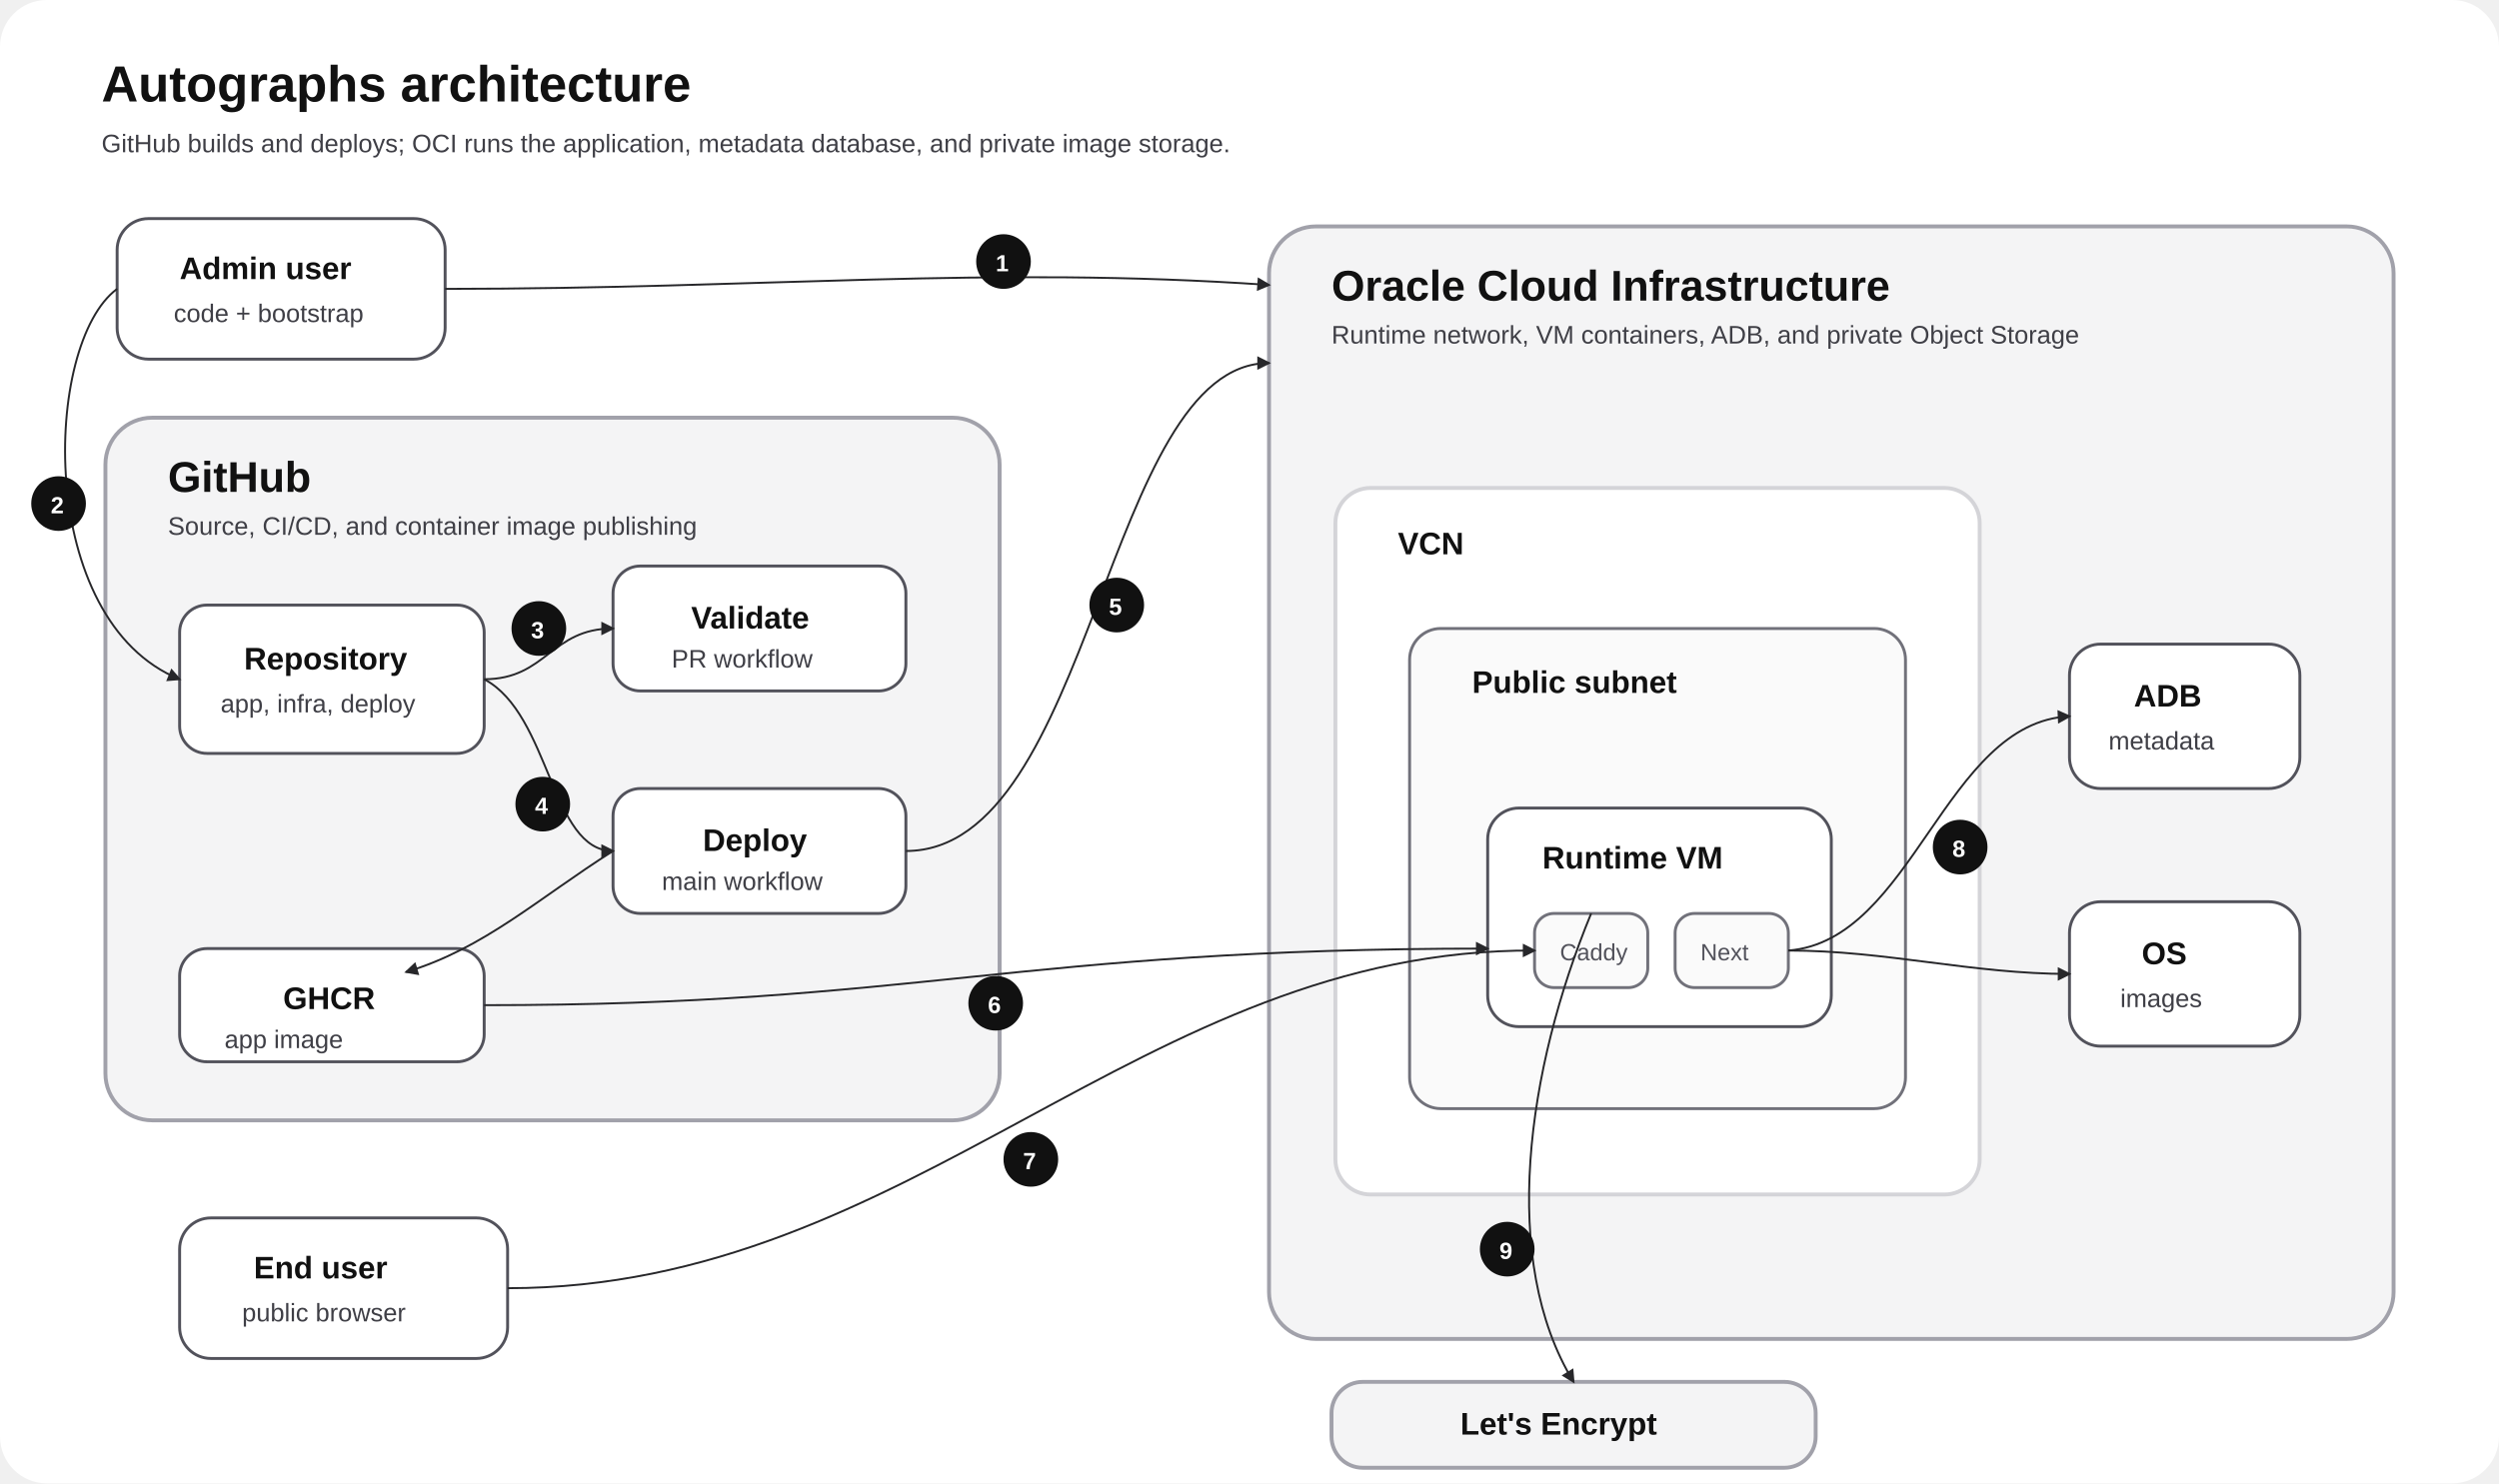
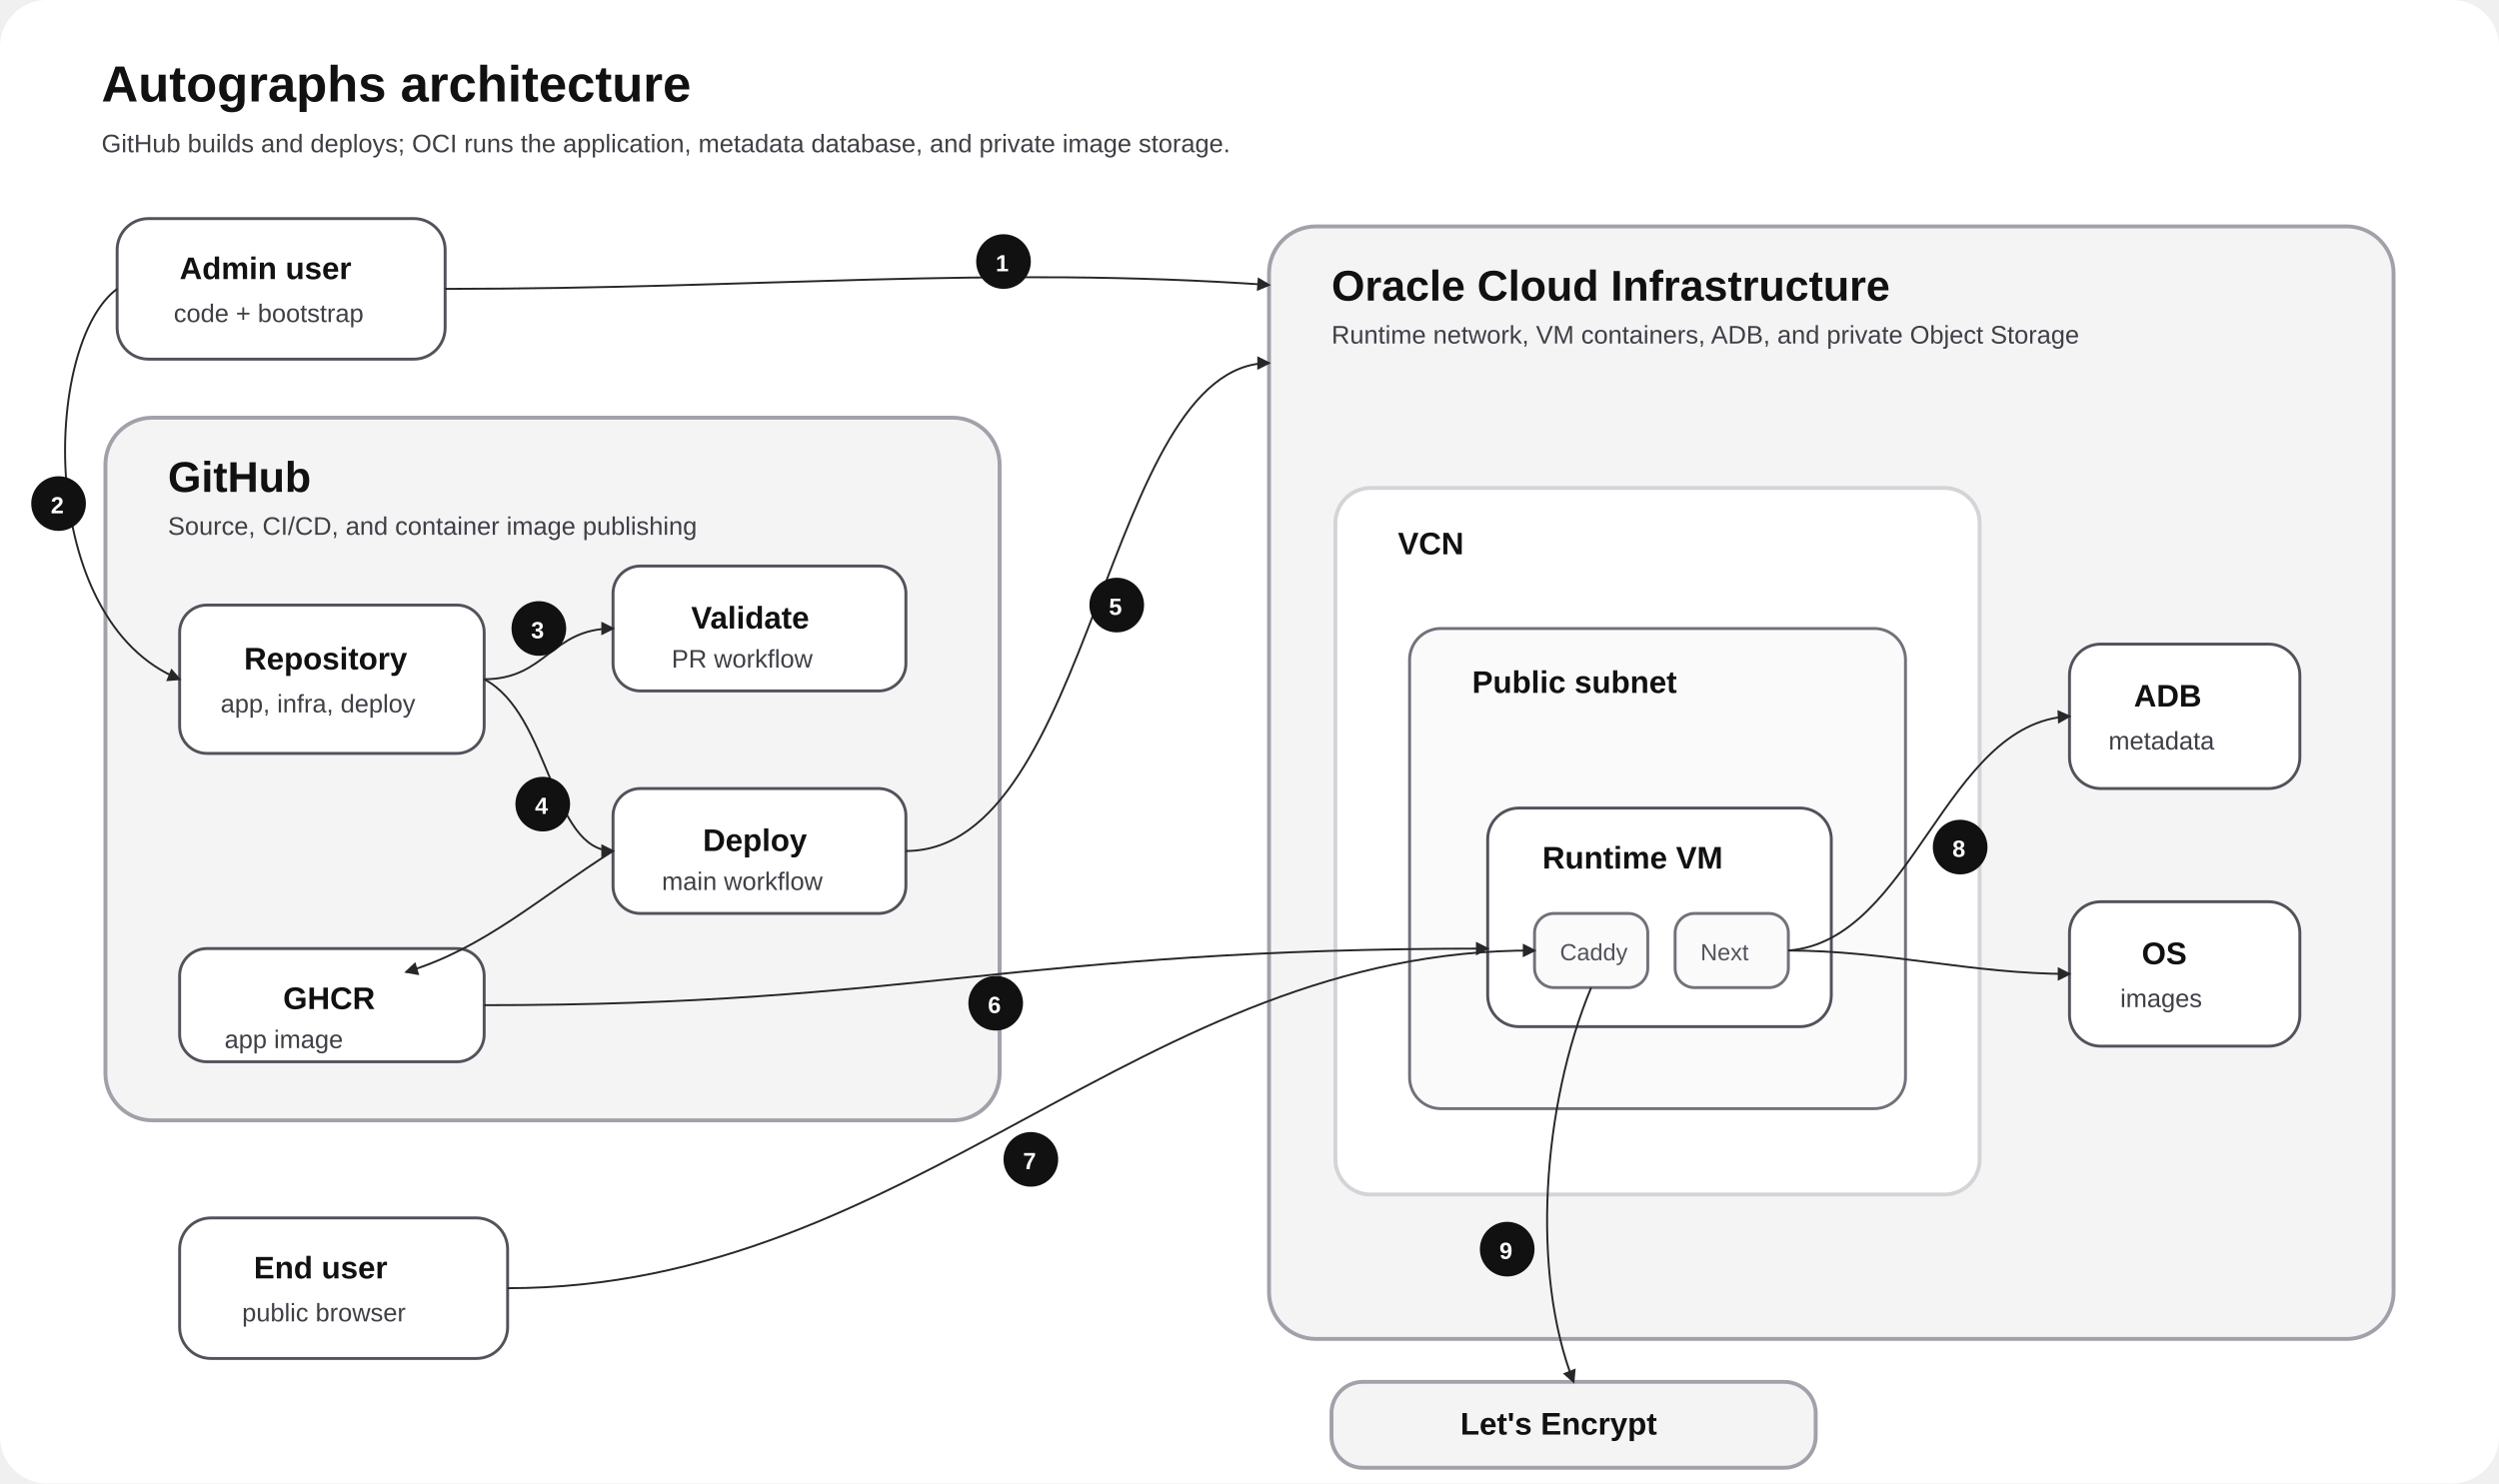
<svg xmlns="http://www.w3.org/2000/svg" viewBox="0 0 1280 760" role="img" aria-labelledby="title desc">
  <defs>
    <marker id="arrow" markerWidth="7" markerHeight="7" refX="6" refY="3.5" orient="auto" markerUnits="strokeWidth">
      <path d="M0 0 L7 3.5 L0 7 Z" fill="#27272a" />
    </marker>
    <style>
      .bg{fill:#fff}.zone{fill:#f4f4f5;stroke:#a1a1aa;stroke-width:2}.panel{fill:#fff;stroke:#d4d4d8;stroke-width:2}.box{fill:#fff;stroke:#52525b;stroke-width:1.5}.subbox{fill:#fafafa;stroke:#71717a;stroke-width:1.5}.service{fill:#fff;stroke:#52525b;stroke-width:1.5}.title{font:700 26px Arial,Helvetica,sans-serif;fill:#111}.subtitle{font:400 13px Arial,Helvetica,sans-serif;fill:#3f3f46}.zone-title{font:700 22px Arial,Helvetica,sans-serif;fill:#111}.label{font:700 16px Arial,Helvetica,sans-serif;fill:#111}.small{font:400 13px Arial,Helvetica,sans-serif;fill:#3f3f46}.tiny{font:400 12px Arial,Helvetica,sans-serif;fill:#52525b}.flow{fill:none;stroke:#27272a;stroke-width:1;marker-end:url(#arrow)}.badge{fill:#111}.badge-text{font:700 12px Arial,Helvetica,sans-serif;fill:#fff}
    </style>
  </defs>
  <rect class="bg" width="1280" height="760" rx="24" />
  <text class="title" x="52" y="52">Autographs architecture</text>
  <text class="subtitle" x="52" y="78">GitHub builds and deploys; OCI runs the application, metadata database, and private image storage.</text>
  <rect class="box" x="60" y="112" width="168" height="72" rx="16" />
  <text class="label" x="92" y="143">Admin user</text>
  <text class="small" x="89" y="165">code + bootstrap</text>
  <rect class="zone" x="54" y="214" width="458" height="360" rx="24" />
  <text class="zone-title" x="86" y="252">GitHub</text>
  <text class="small" x="86" y="274">Source, CI/CD, and container image publishing</text>
  <rect class="box" x="92" y="310" width="156" height="76" rx="14" />
  <text class="label" x="125" y="343">Repository</text>
  <text class="small" x="113" y="365">app, infra, deploy</text>
  <rect class="box" x="314" y="290" width="150" height="64" rx="14" />
  <text class="label" x="354" y="322">Validate</text>
  <text class="small" x="344" y="342">PR workflow</text>
  <rect class="box" x="314" y="404" width="150" height="64" rx="14" />
  <text class="label" x="360" y="436">Deploy</text>
  <text class="small" x="339" y="456">main workflow</text>
  <rect class="box" x="92" y="486" width="156" height="58" rx="14" />
  <text class="label" x="145" y="517">GHCR</text>
  <text class="small" x="115" y="537">app image</text>
  <rect class="box" x="92" y="624" width="168" height="72" rx="16" />
  <text class="label" x="130" y="655">End user</text>
  <text class="small" x="124" y="677">public browser</text>
  <path class="flow" d="M60 148 C22 176 18 318 92 348" />
  <path class="flow" d="M248 348 C280 348 282 322 314 322" />
  <path class="flow" d="M248 348 C282 366 282 436 314 436" />
  <path class="flow" d="M314 436 C276 460 248 486 208 498" />
  <rect class="zone" x="650" y="116" width="576" height="570" rx="24" />
  <text class="zone-title" x="682" y="154">Oracle Cloud Infrastructure</text>
  <text class="small" x="682" y="176">Runtime network, VM containers, ADB, and private Object Storage</text>
  <rect class="panel" x="684" y="250" width="330" height="362" rx="18" />
  <text class="label" x="716" y="284">VCN</text>
  <rect class="subbox" x="722" y="322" width="254" height="246" rx="16" />
  <text class="label" x="754" y="355">Public subnet</text>
  <rect class="box" x="762" y="414" width="176" height="112" rx="16" />
  <text class="label" x="790" y="445">Runtime VM</text>
  <rect class="subbox" x="786" y="468" width="58" height="38" rx="10" />
  <text class="tiny" x="799" y="492">Caddy</text>
  <rect class="subbox" x="858" y="468" width="58" height="38" rx="10" />
  <text class="tiny" x="871" y="492">Next</text>
  <rect class="service" x="1060" y="330" width="118" height="74" rx="16" />
  <text class="label" x="1093" y="362">ADB</text>
  <text class="small" x="1080" y="384">metadata</text>
  <rect class="service" x="1060" y="462" width="118" height="74" rx="16" />
  <text class="label" x="1097" y="494">OS</text>
  <text class="small" x="1086" y="516">images</text>
  <path class="flow" d="M464 436 C560 436 566 186 650 186" />
  <path class="flow" d="M248 515 C470 515 520 486 762 486" />
  <path class="flow" d="M228 148 C390 148 506 136 650 146" />
  <path class="flow" d="M260 660 C468 660 584 486 786 487" />
  <rect class="zone" x="682" y="708" width="248" height="44" rx="16" />
  <text class="label" x="748" y="735">Let's Encrypt</text>
-   <path class="flow" d="M815 468 C782 548 768 646 806 708" />
+   <path class="flow" d="M815 506 C790 566 784 652 806 708" />
  <circle class="badge" cx="772" cy="640" r="14" />
  <text class="badge-text" x="768" y="645">9</text>
  <path class="flow" d="M916 487 C980 482 996 370 1060 367" />
  <path class="flow" d="M916 487 C966 487 1010 499 1060 499" />
  <circle class="badge" cx="30" cy="258" r="14" />
  <text class="badge-text" x="26" y="263">2</text>
  <circle class="badge" cx="276" cy="322" r="14" />
  <text class="badge-text" x="272" y="327">3</text>
  <circle class="badge" cx="278" cy="412" r="14" />
  <text class="badge-text" x="274" y="417">4</text>
  <circle class="badge" cx="572" cy="310" r="14" />
  <text class="badge-text" x="568" y="315">5</text>
  <circle class="badge" cx="510" cy="514" r="14" />
  <text class="badge-text" x="506" y="519">6</text>
  <circle class="badge" cx="514" cy="134" r="14" />
  <text class="badge-text" x="510" y="139">1</text>
  <circle class="badge" cx="528" cy="594" r="14" />
  <text class="badge-text" x="524" y="599">7</text>
  <circle class="badge" cx="1004" cy="434" r="14" />
  <text class="badge-text" x="1000" y="439">8</text>
</svg>
